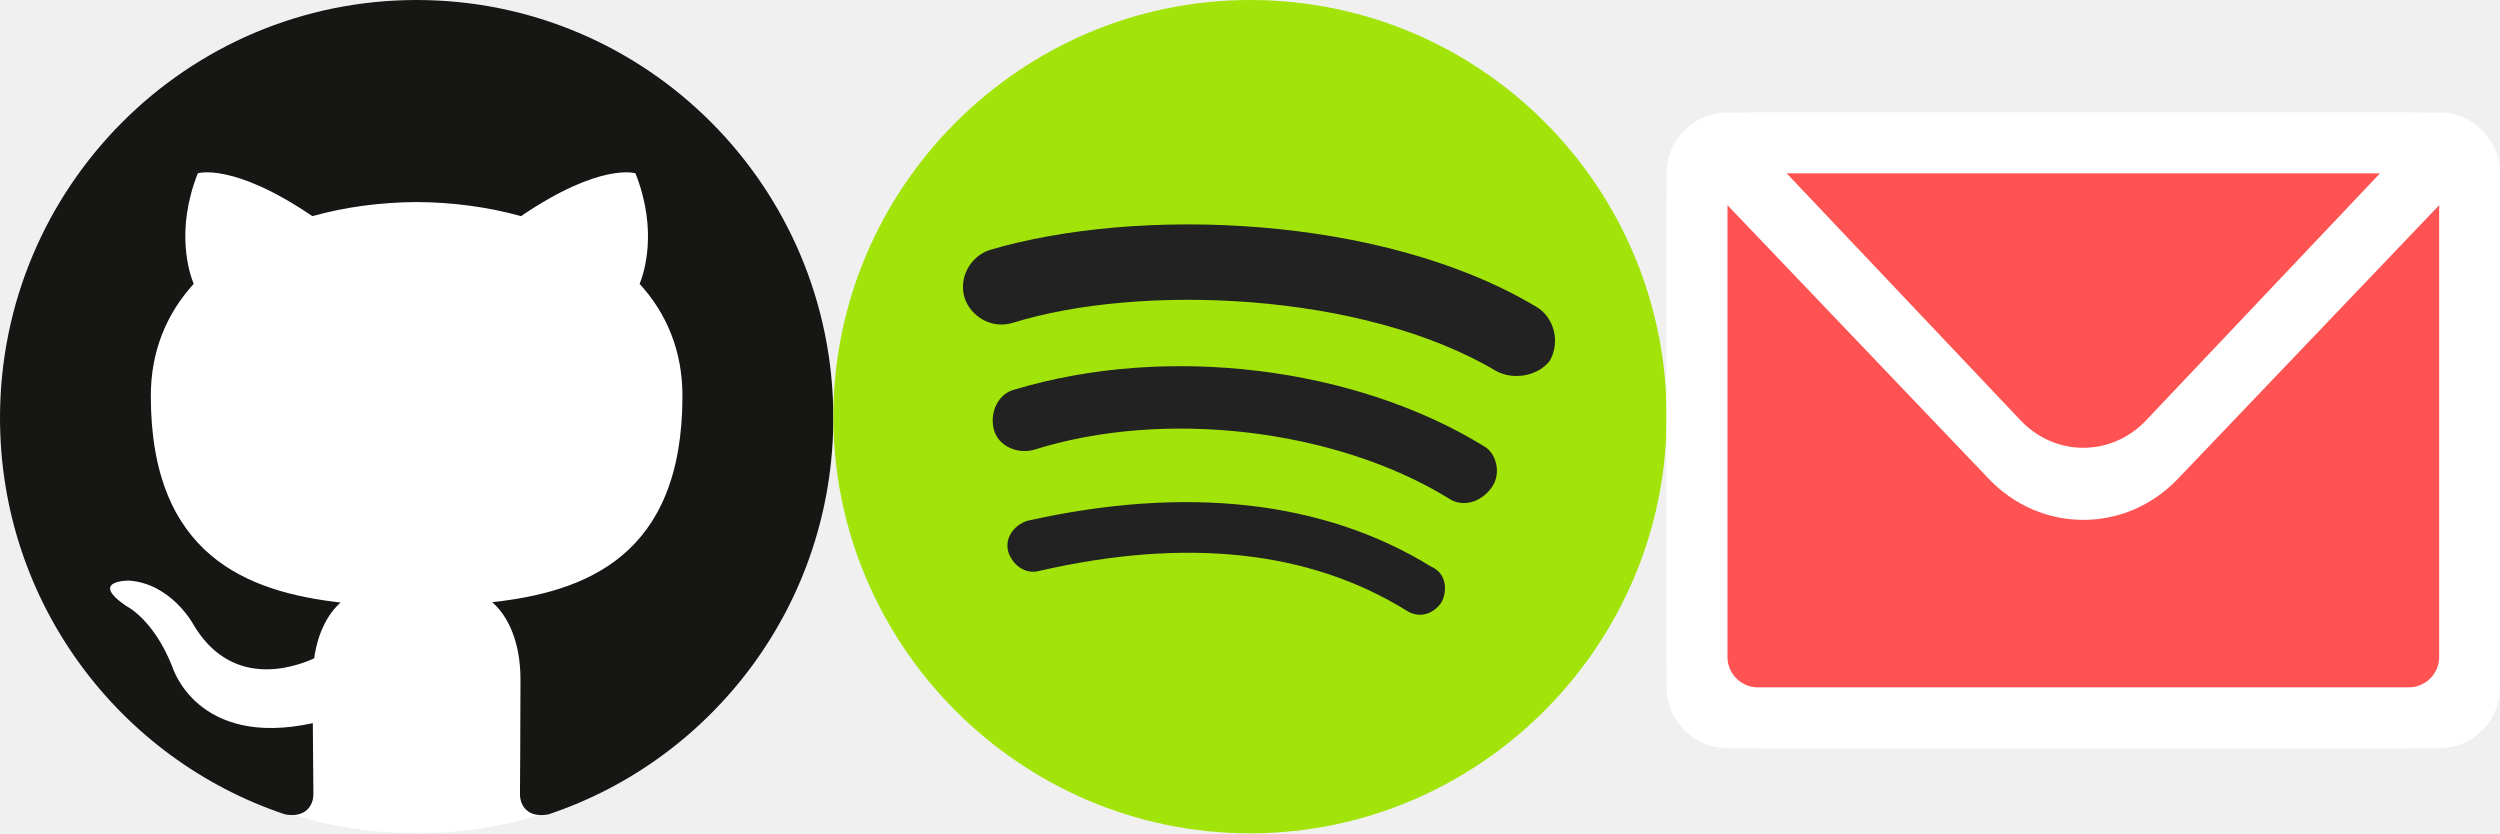
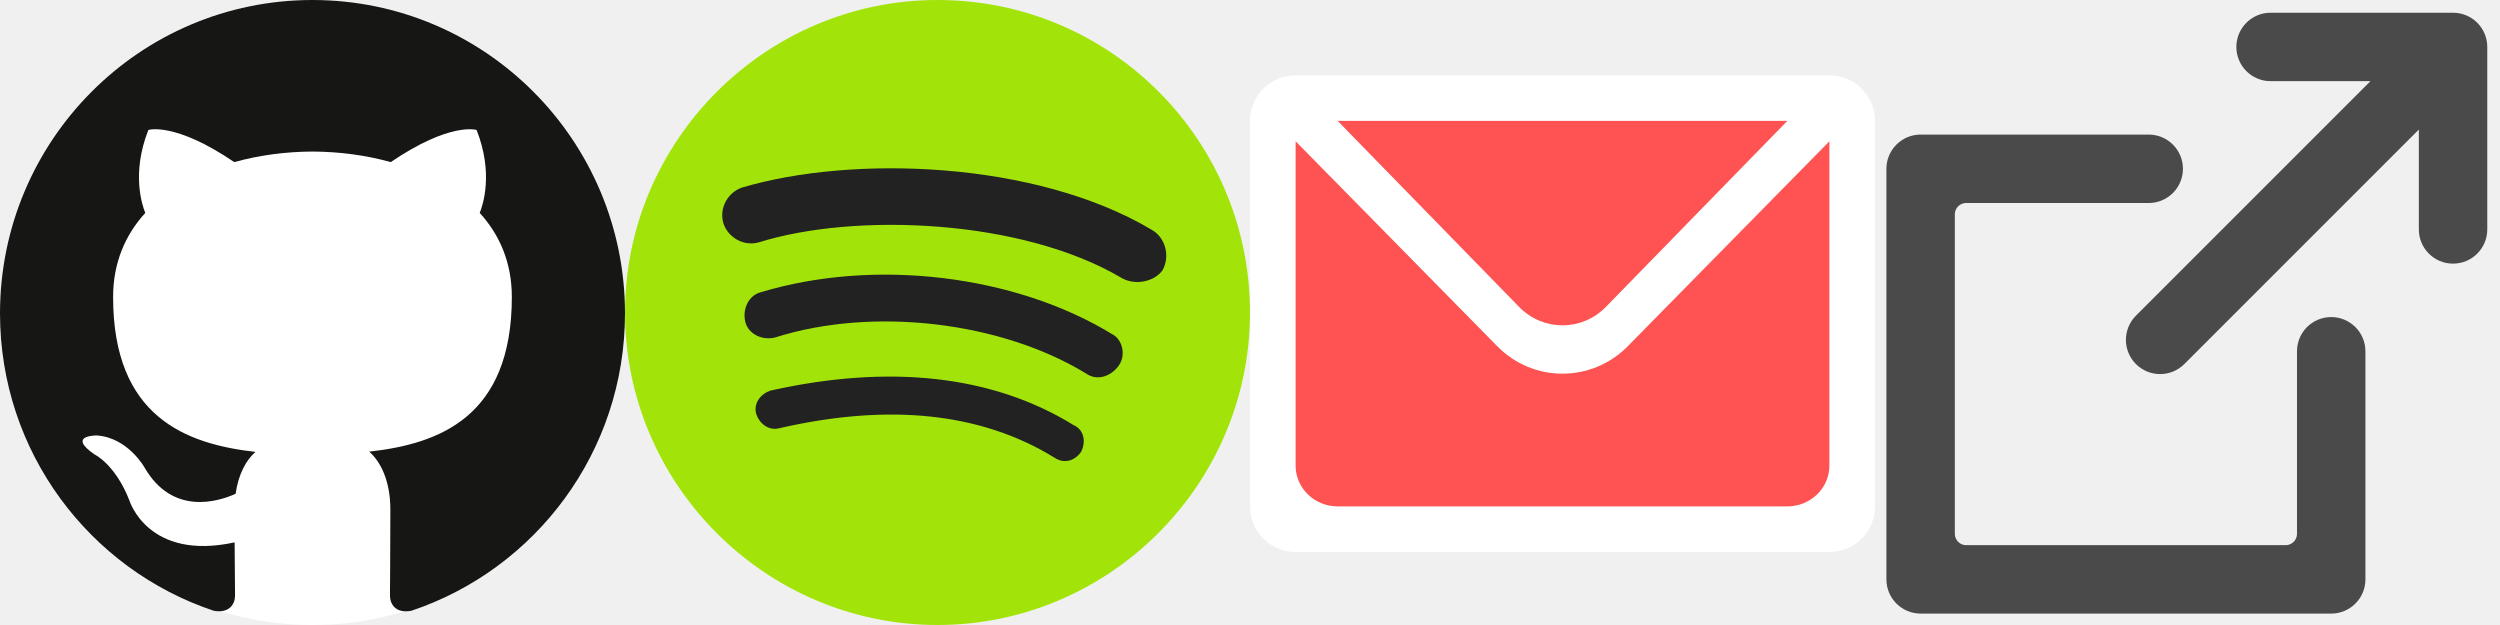
- <svg xmlns="http://www.w3.org/2000/svg" width="822px" height="274px" viewBox="0 0 822 274" version="1.1">
+ <svg xmlns="http://www.w3.org/2000/svg" width="1096px" height="274px" viewBox="0 0 1096 274" version="1.1">
  <defs />
  <g id="Page-1" stroke="none" stroke-width="1" fill="none" fill-rule="evenodd">
    <g id="iconSprite">
      <g id="Group">
-         <g id="github">
-           <circle id="bg" fill="#FFFFFF" cx="137" cy="137" r="137" />
-           <path d="M136.987,0 C61.345,0 0,61.512 0,137.395 C0,198.097 39.25,249.589 93.69,267.757 C100.545,269.022 103.043,264.779 103.043,261.137 C103.043,257.88 102.926,249.235 102.858,237.772 C64.751,246.072 56.711,219.352 56.711,219.352 C50.481,203.478 41.498,199.252 41.498,199.252 C29.058,190.734 42.44,190.902 42.44,190.902 C56.19,191.872 63.422,205.064 63.422,205.064 C75.642,226.057 95.492,219.994 103.296,216.476 C104.54,207.603 108.081,201.546 111.992,198.114 C81.572,194.648 49.587,182.856 49.587,130.209 C49.587,115.212 54.927,102.939 63.691,93.342 C62.279,89.867 57.578,75.892 65.038,56.982 C65.038,56.982 76.535,53.287 102.708,71.067 C113.633,68.014 125.358,66.495 137.005,66.437 C148.645,66.495 160.361,68.014 171.303,71.067 C197.459,53.287 208.939,56.981 208.939,56.981 C216.415,75.891 211.714,89.867 210.309,93.341 C219.089,102.941 224.389,115.211 224.389,130.208 C224.389,182.988 192.354,194.604 161.841,198.003 C166.753,202.245 171.134,210.629 171.134,223.449 C171.134,241.812 170.966,256.631 170.966,261.135 C170.966,264.812 173.439,269.088 180.386,267.747 C234.783,249.538 274,198.08 274,137.395 C274,61.512 212.655,0 136.987,0" fill="#161614" />
+         <g id="external-link-arrow" transform="translate(822, 0)" stroke="#4A4A4A" stroke-width="10" fill="#4A4A4A">
+           <path d="M173.41,30.579 C167.892,30.579 163.42,26.102 163.42,20.579 C163.42,15.055 167.897,10.579 173.42,10.579 L253.42,10.579 C258.945,10.579 263.42,15.056 263.42,20.579 L263.42,100.579 C263.42,106.104 258.943,110.579 253.42,110.579 C247.896,110.579 243.42,106.106 243.42,100.589 L243.42,44.721 L132.072,156.069 C128.166,159.976 121.834,159.978 117.927,156.071 C114.022,152.166 114.025,145.832 117.93,141.927 L229.278,30.579 L173.41,30.579 Z" id="arrow" />
+           <path d="M30,233.991 C30,239.519 34.467,244 40.009,244 L179.991,244 C185.519,244 190,239.525 190,234 L190,154 C190,148.477 194.476,144 200,144 L200,144 C205.523,144 210,148.485 210,153.999 L210,254.001 C210,259.523 205.519,264 199.996,264 L20.004,264 C14.479,264 10,259.519 10,253.996 L10,74.004 C10,68.479 14.485,64 19.999,64 L120.001,64 C125.523,64 130,68.476 130,74 L130,74 C130,79.523 125.525,84 120,84 L40,84 C34.477,84 30,88.467 30,94.009 L30,233.991 Z" id="document" />
+         </g>
+         <g id="email" transform="translate(548, 33)">
+           <rect id="bg" fill="#FFFFFF" x="0" y="0" width="274" height="209" rx="20" />
+           <path d="M20,28.942 L108.369,118.766 C124.182,134.839 149.814,134.843 165.631,118.766 L254,28.942 L254,171.125 C254,180.997 245.757,189 235.578,189 L38.422,189 C28.248,189 20,180.994 20,171.125 L20,28.942 L20,28.942 Z" id="Shape" fill="#FF5252" />
+           <path d="M156.006,101.56 C145.51,112.32 128.488,112.317 117.994,101.56 L38.425,20 L235.575,20 L156.006,101.56 Z" id="Shape" fill="#FF5252" />
        </g>
        <g id="spotify" transform="translate(274, 0)">
          <path d="M0,137 C0,212.35 61.65,274 137,274 C212.35,274 274,212.35 274,137 C274,61.65 213.035,0 137,0 C61.65,0 0,61.65 0,137 L0,137 Z" id="Shape" fill="#A2E40A" />
          <path d="M200.02,197.965 C197.28,202.075 192.485,203.445 188.375,200.705 C156.18,180.84 115.765,176.73 67.815,187.69 C63.02,189.06 58.91,185.635 57.54,181.525 C56.17,176.73 59.595,172.62 63.705,171.25 C115.765,159.605 160.975,164.4 196.595,186.32 C201.39,188.375 202.075,193.855 200.02,197.965 L200.02,197.965 Z M216.46,160.29 C213.035,165.085 206.87,167.14 202.075,163.715 C165.085,141.11 108.915,134.26 65.76,147.96 C60.28,149.33 54.115,146.59 52.745,141.11 C51.375,135.63 54.115,129.465 59.595,128.095 C109.6,113.025 171.25,120.56 213.72,146.59 C217.83,148.645 219.885,155.495 216.46,160.29 L216.46,160.29 Z M217.83,121.93 C173.99,95.9 100.695,93.16 58.91,106.175 C52.06,108.23 45.21,104.12 43.155,97.955 C41.1,91.105 45.21,84.255 51.375,82.2 C100.01,67.815 180.155,70.555 230.845,100.695 C237.01,104.12 239.065,112.34 235.64,118.505 C232.215,123.3 223.995,125.355 217.83,121.93 L217.83,121.93 Z" id="Shape" fill="#222222" />
        </g>
-         <g id="email" transform="translate(548, 37)">
-           <rect id="Rectangle-path" fill="#FFFFFF" x="0" y="0" width="274" height="209" rx="20" />
-           <path d="M10,20 L105.922,120.454 C123.086,138.429 150.909,138.434 168.078,120.454 L264,20 L264,179.01 C264,190.05 255.053,199 244.003,199 L29.997,199 C18.953,199 10,190.047 10,179.01 L10,20 L10,20 Z" id="Shape" fill="#FF5252" />
-           <path d="M157.63,101.212 C146.237,113.245 127.76,113.242 116.37,101.212 L30,10 L244,10 L157.63,101.212 Z" id="Shape" fill="#FF5252" />
-           <rect id="Rectangle-path" stroke="#FFFFFF" stroke-width="20" x="10" y="10" width="254" height="189" rx="20" />
+         <g id="github">
+           <circle id="bg" fill="#FFFFFF" cx="137" cy="137" r="137" />
+           <path d="M136.987,0 C61.345,0 0,61.512 0,137.395 C0,198.097 39.25,249.589 93.69,267.757 C100.545,269.022 103.043,264.779 103.043,261.137 C103.043,257.88 102.926,249.235 102.858,237.772 C64.751,246.072 56.711,219.352 56.711,219.352 C50.481,203.478 41.498,199.252 41.498,199.252 C29.058,190.734 42.44,190.902 42.44,190.902 C56.19,191.872 63.422,205.064 63.422,205.064 C75.642,226.057 95.492,219.994 103.296,216.476 C104.54,207.603 108.081,201.546 111.992,198.114 C81.572,194.648 49.587,182.856 49.587,130.209 C49.587,115.212 54.927,102.939 63.691,93.342 C62.279,89.867 57.578,75.892 65.038,56.982 C65.038,56.982 76.535,53.287 102.708,71.067 C113.633,68.014 125.358,66.495 137.005,66.437 C148.645,66.495 160.361,68.014 171.303,71.067 C197.459,53.287 208.939,56.981 208.939,56.981 C216.415,75.891 211.714,89.867 210.309,93.341 C219.089,102.941 224.389,115.211 224.389,130.208 C224.389,182.988 192.354,194.604 161.841,198.003 C166.753,202.245 171.134,210.629 171.134,223.449 C171.134,241.812 170.966,256.631 170.966,261.135 C170.966,264.812 173.439,269.088 180.386,267.747 C234.783,249.538 274,198.08 274,137.395 C274,61.512 212.655,0 136.987,0" fill="#161614" />
        </g>
      </g>
    </g>
  </g>
</svg>
